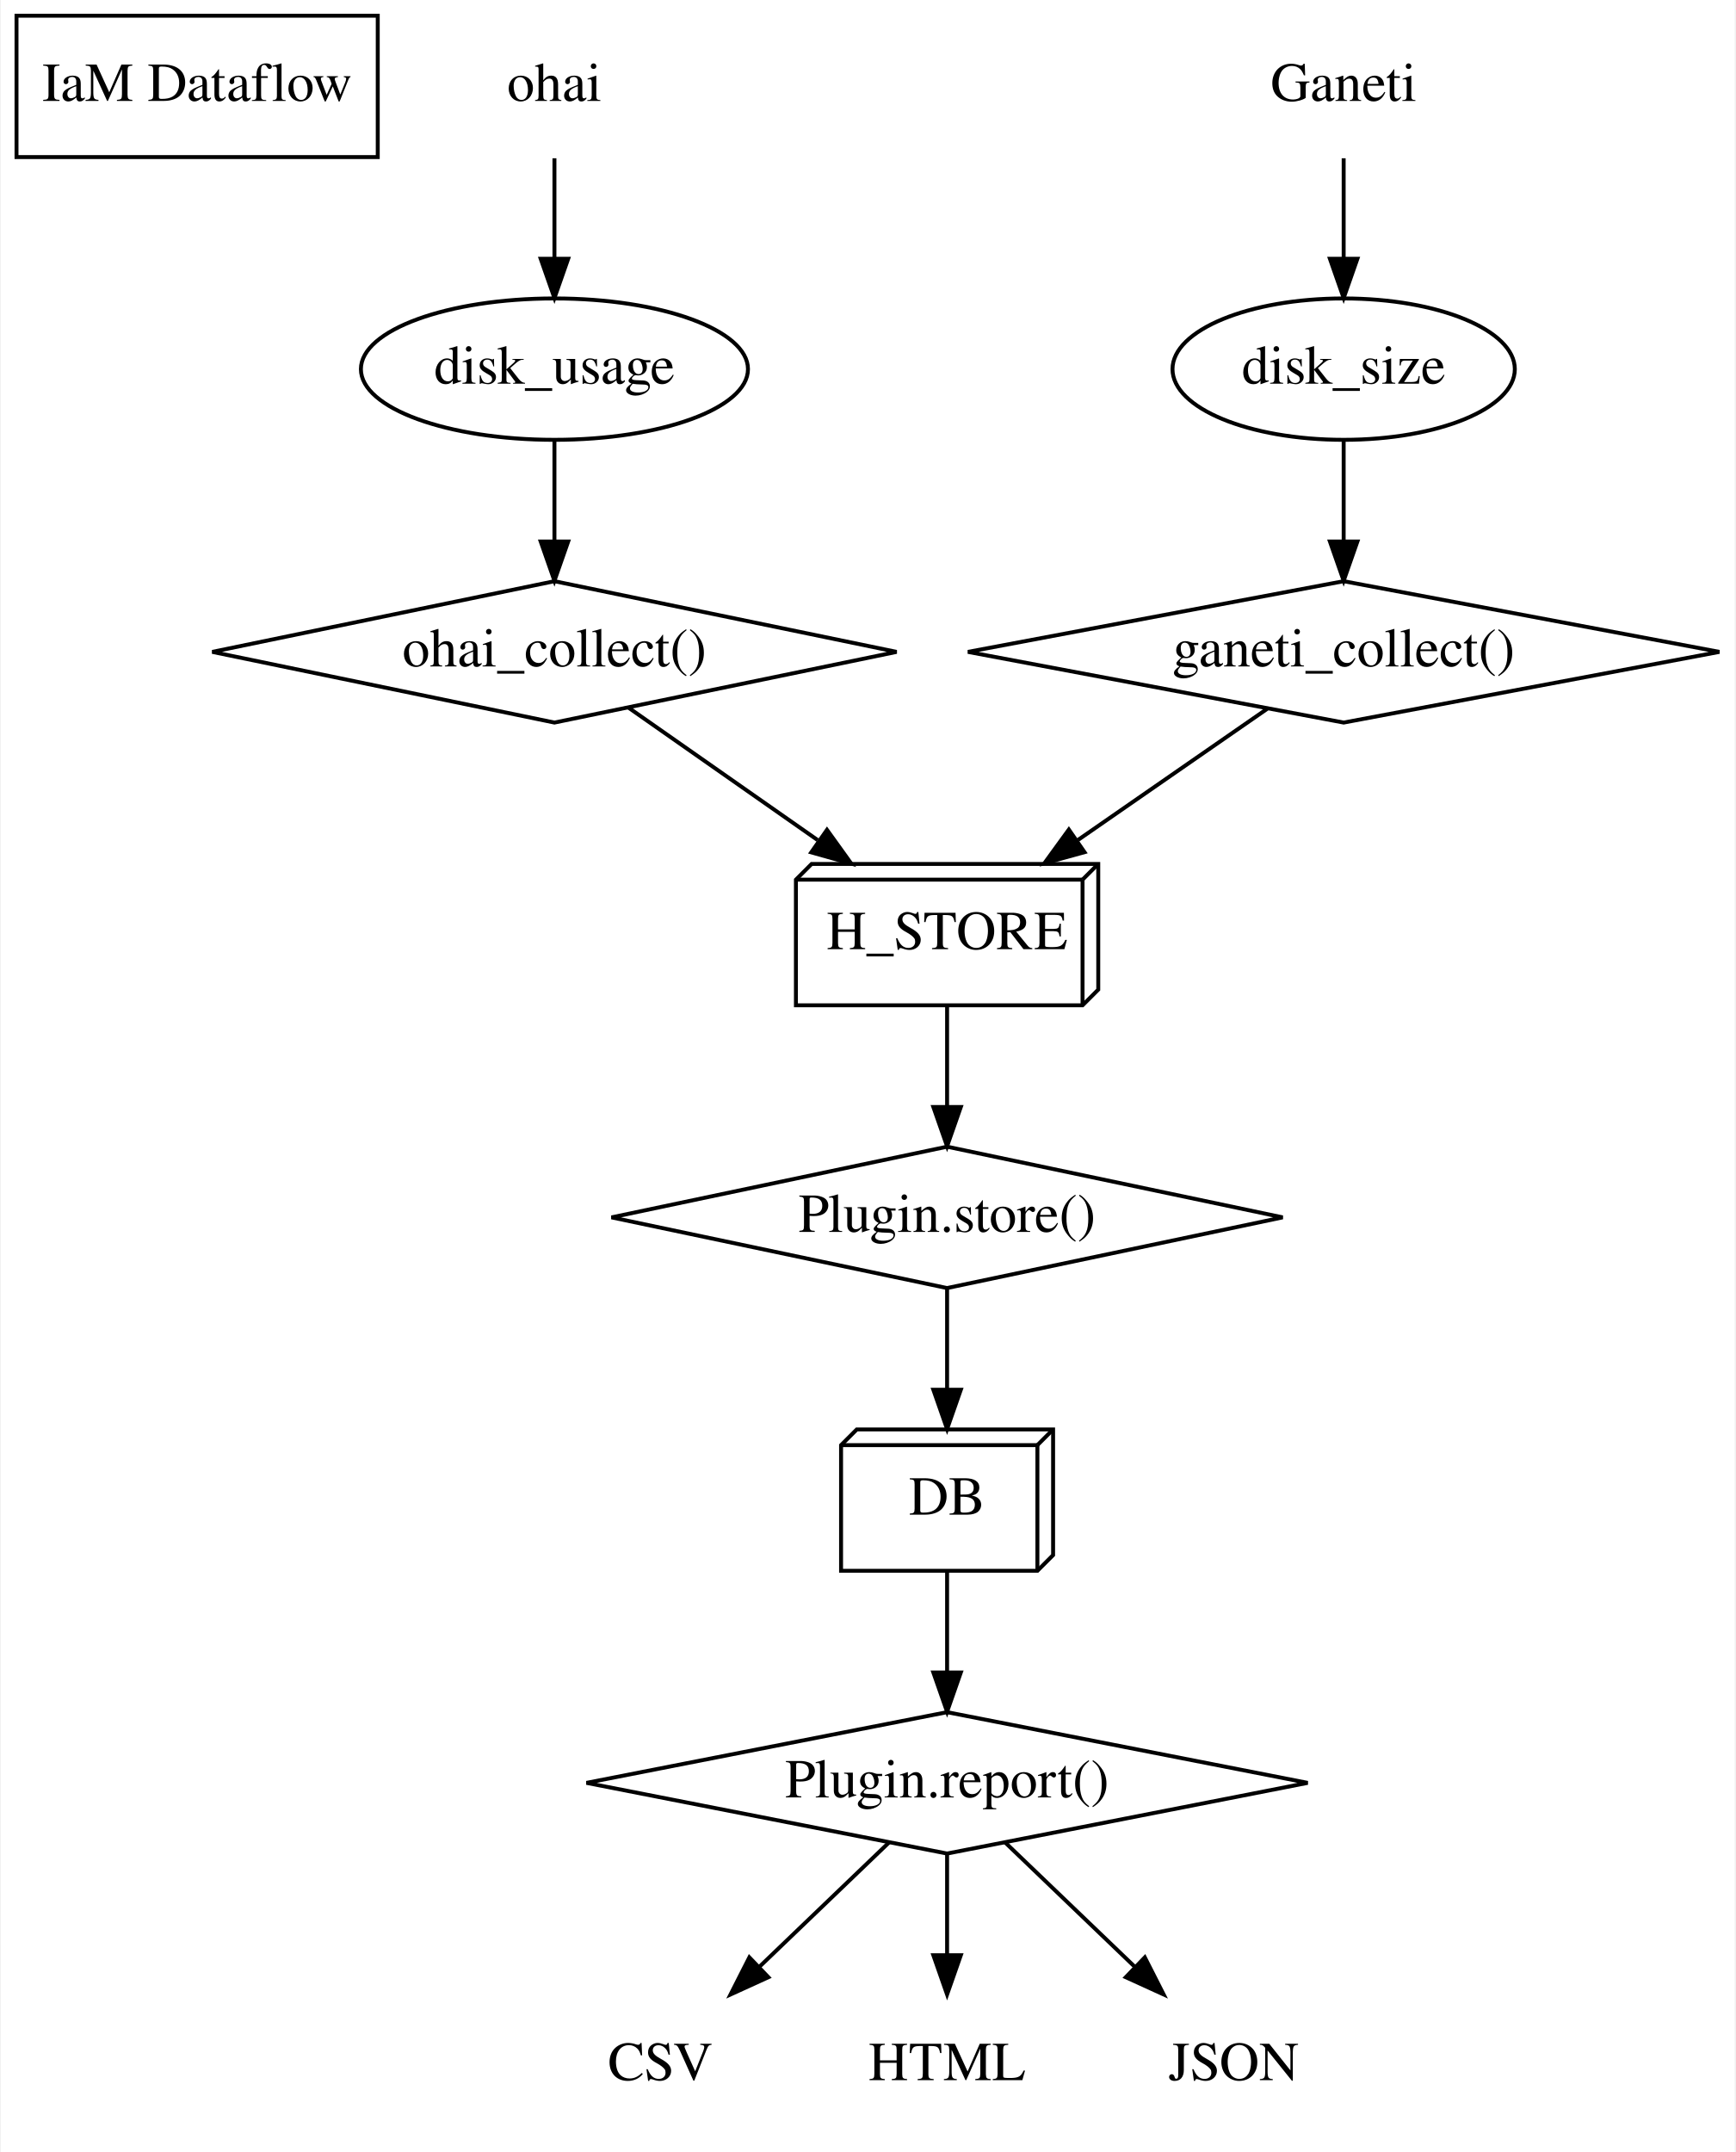
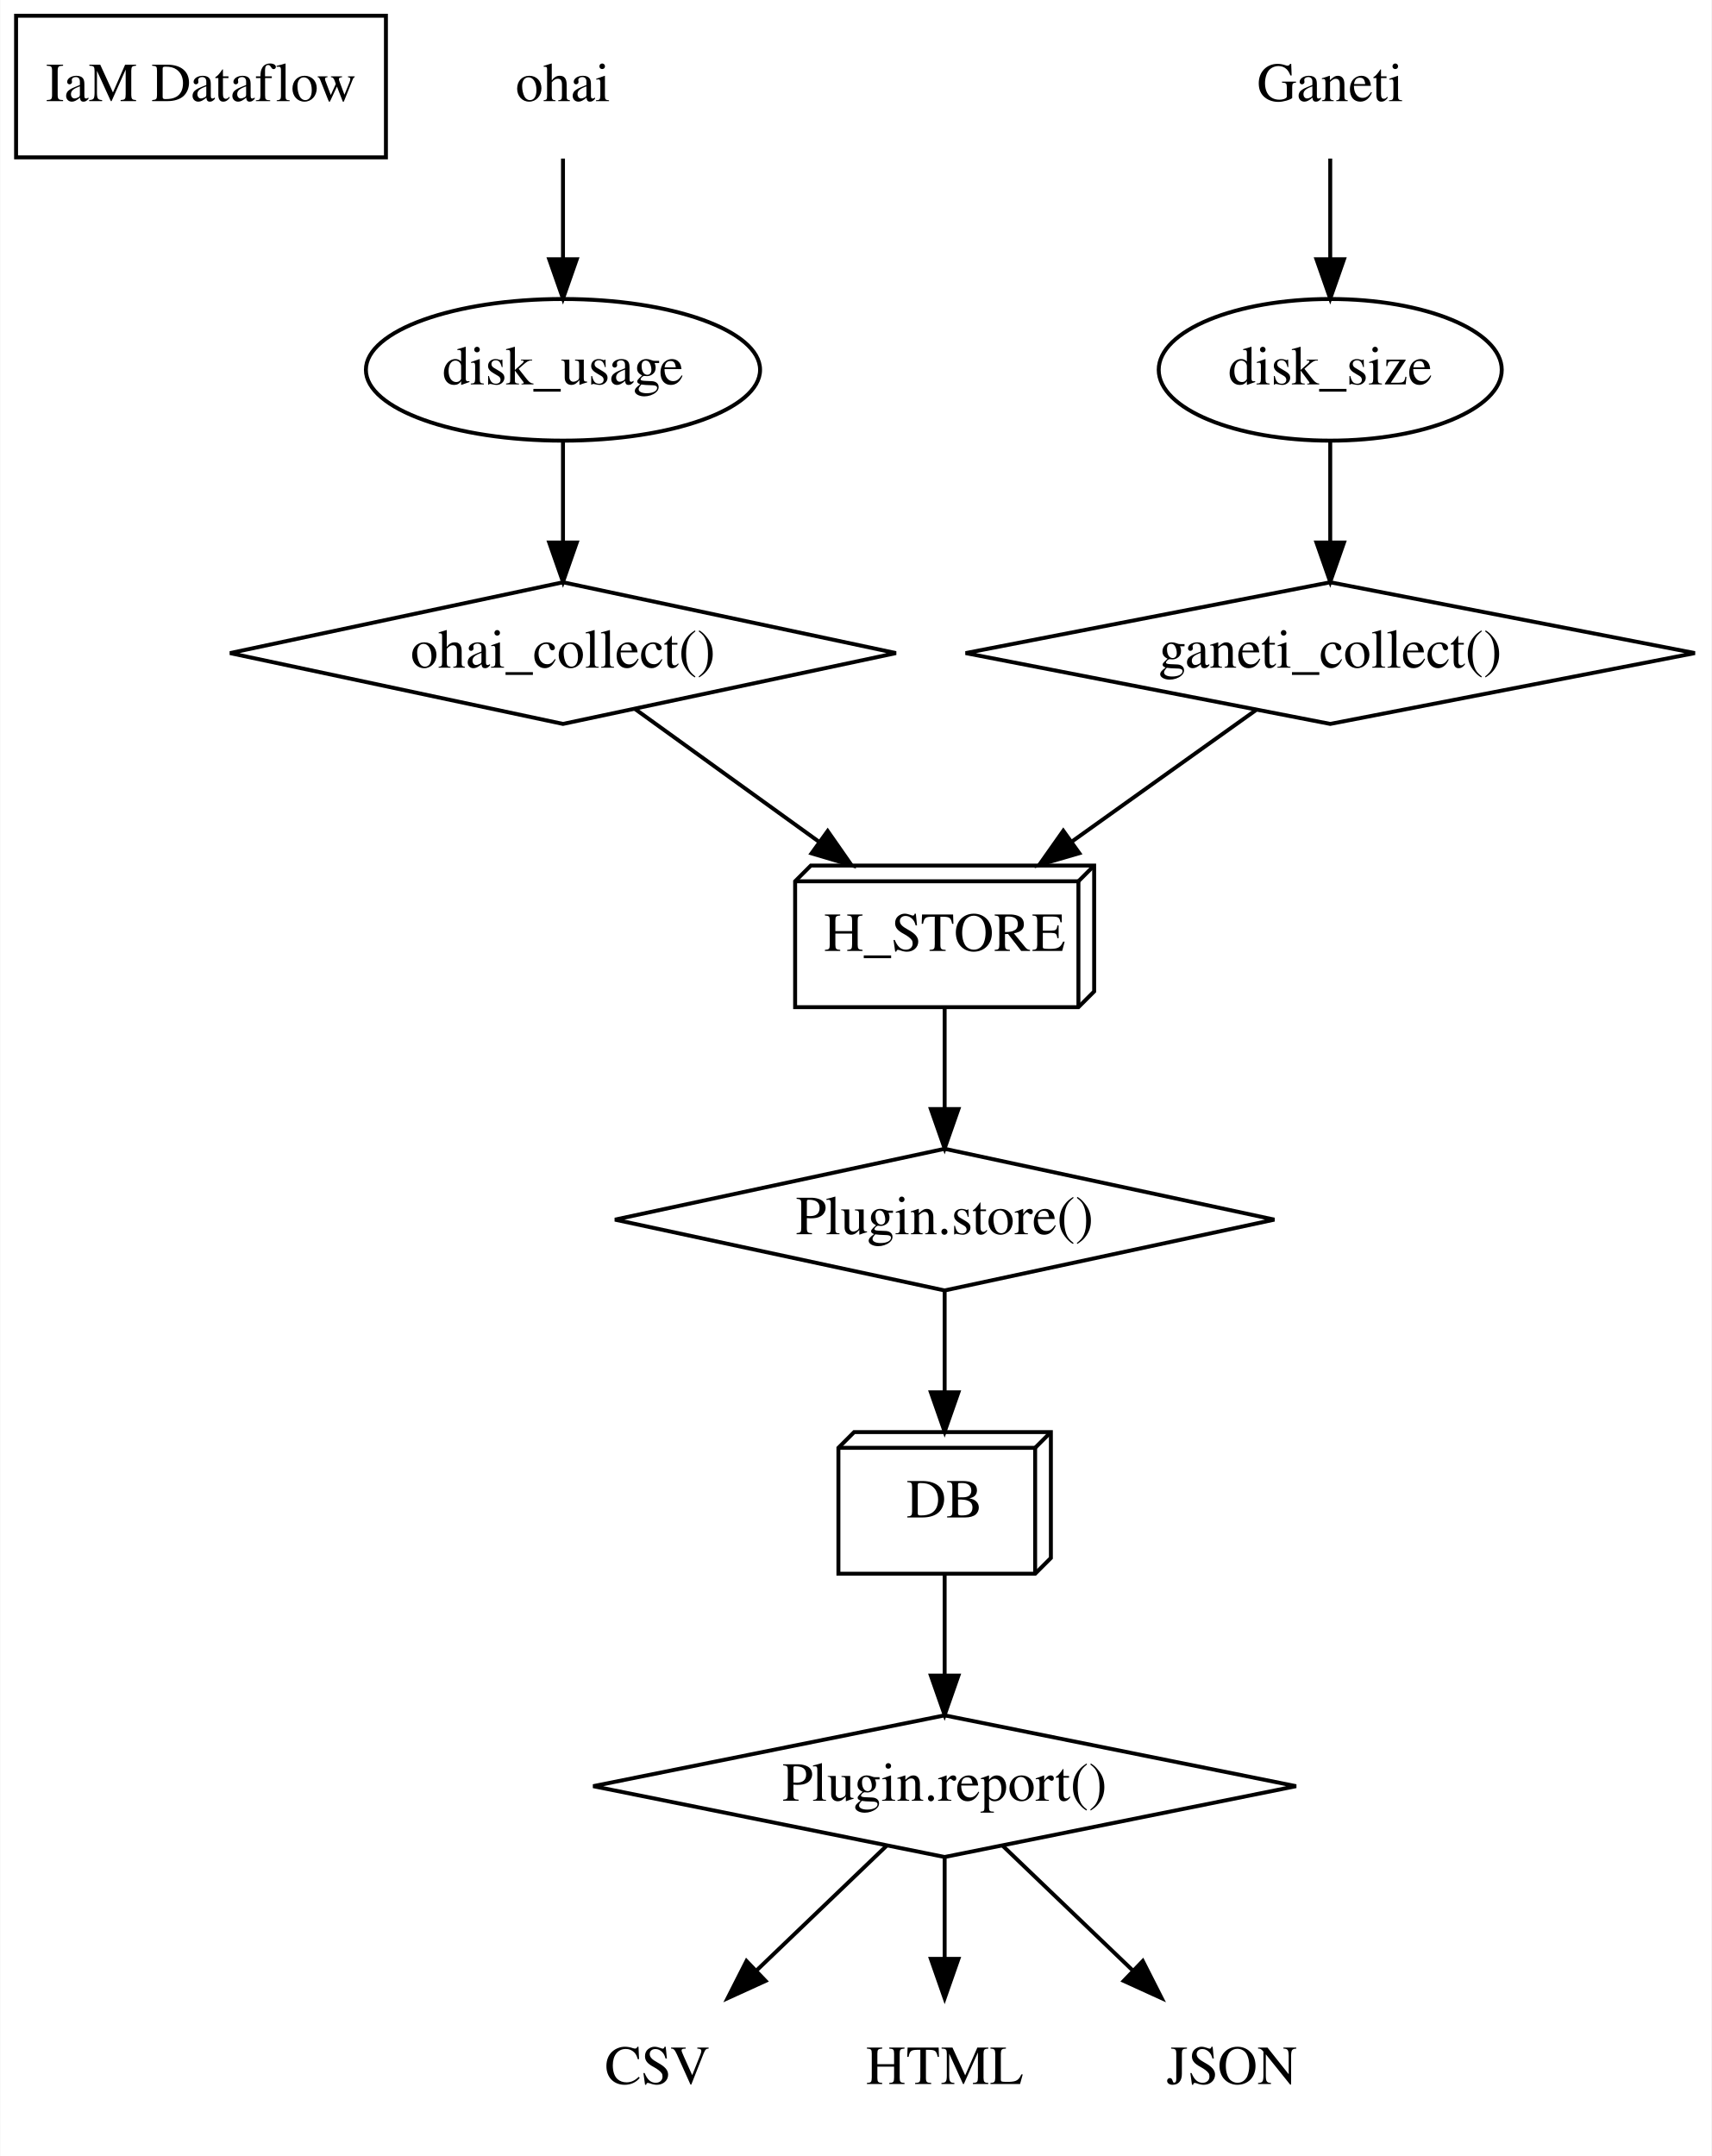
- <svg xmlns="http://www.w3.org/2000/svg" xmlns:xlink="http://www.w3.org/1999/xlink" width="442pt" height="548pt" viewBox="0.00 0.00 441.59 548.00">
+ <svg xmlns="http://www.w3.org/2000/svg" xmlns:xlink="http://www.w3.org/1999/xlink" width="435pt" height="548pt" viewBox="0.00 0.00 434.83 548.00">
  <g id="graph0" class="graph" transform="scale(1 1) rotate(0) translate(4 544)">
-     <polygon fill="white" stroke="none" points="-4,4 -4,-544 437.592,-544 437.592,4 -4,4" />
+     <polygon fill="white" stroke="none" points="-4,4 -4,-544 430.835,-544 430.835,4 -4,4" />
    <g id="node1" class="node">
-       <polygon fill="none" stroke="black" points="92,-540 0,-540 0,-504 92,-504 92,-540" />
-       <text text-anchor="middle" x="46" y="-518.3" font-family="Times,serif" font-size="14.00">IaM Dataflow</text>
+       <polygon fill="none" stroke="black" points="94,-540 -7.10543e-15,-540 -7.10543e-15,-504 94,-504 94,-540" />
+       <text text-anchor="middle" x="47" y="-518.3" font-family="Times,serif" font-size="14.00">IaM Dataflow</text>
    </g>
    <g id="node2" class="node">
      <g id="a_node2">
        <a xlink:title="External API Call">
-           <text text-anchor="middle" x="137" y="-518.3" font-family="Times,serif" font-size="14.00">ohai</text>
+           <text text-anchor="middle" x="139" y="-518.3" font-family="Times,serif" font-size="14.00">ohai</text>
        </a>
      </g>
    </g>
    <g id="node3" class="node">
      <g id="a_node3">
        <a xlink:title="API return field">
-           <ellipse fill="none" stroke="black" cx="137" cy="-450" rx="49.291" ry="18" />
-           <text text-anchor="middle" x="137" y="-446.3" font-family="Times,serif" font-size="14.00">disk_usage</text>
+           <ellipse fill="none" stroke="black" cx="139" cy="-450" rx="50.091" ry="18" />
+           <text text-anchor="middle" x="139" y="-446.3" font-family="Times,serif" font-size="14.00">disk_usage</text>
        </a>
      </g>
    </g>
    <g id="edge1" class="edge">
-       <path fill="none" stroke="black" d="M137,-503.697C137,-495.983 137,-486.712 137,-478.112" />
-       <polygon fill="black" stroke="black" points="140.5,-478.104 137,-468.104 133.5,-478.104 140.5,-478.104" />
+       <path fill="none" stroke="black" d="M139,-503.697C139,-495.983 139,-486.712 139,-478.112" />
+       <polygon fill="black" stroke="black" points="142.5,-478.104 139,-468.104 135.5,-478.104 142.5,-478.104" />
    </g>
    <g id="node4" class="node">
      <g id="a_node4">
        <a xlink:title="Plugin method for recording data in the database.">
-           <polygon fill="none" stroke="black" points="137,-396 49.86,-378 137,-360 224.14,-378 137,-396" />
-           <text text-anchor="middle" x="137" y="-374.3" font-family="Times,serif" font-size="14.00">ohai_collect()</text>
+           <polygon fill="none" stroke="black" points="139,-396 54.375,-378 139,-360 223.625,-378 139,-396" />
+           <text text-anchor="middle" x="139" y="-374.3" font-family="Times,serif" font-size="14.00">ohai_collect()</text>
        </a>
      </g>
    </g>
    <g id="edge2" class="edge">
-       <path fill="none" stroke="black" d="M137,-431.697C137,-423.983 137,-414.712 137,-406.112" />
-       <polygon fill="black" stroke="black" points="140.5,-406.104 137,-396.104 133.5,-406.104 140.5,-406.104" />
+       <path fill="none" stroke="black" d="M139,-431.697C139,-423.983 139,-414.712 139,-406.112" />
+       <polygon fill="black" stroke="black" points="142.5,-406.104 139,-396.104 135.5,-406.104 142.5,-406.104" />
    </g>
    <g id="node5" class="node">
      <g id="a_node5">
        <a xlink:title="Postgres Key:Value Store">
-           <polygon fill="none" stroke="black" points="275.5,-324 202.5,-324 198.5,-320 198.5,-288 271.5,-288 275.5,-292 275.5,-324" />
-           <polyline fill="none" stroke="black" points="271.5,-320 198.5,-320 " />
-           <polyline fill="none" stroke="black" points="271.5,-320 271.5,-288 " />
-           <polyline fill="none" stroke="black" points="271.5,-320 275.5,-324 " />
-           <text text-anchor="middle" x="237" y="-302.3" font-family="Times,serif" font-size="14.00">H_STORE</text>
+           <polygon fill="none" stroke="black" points="274,-324 202,-324 198,-320 198,-288 270,-288 274,-292 274,-324" />
+           <polyline fill="none" stroke="black" points="270,-320 198,-320 " />
+           <polyline fill="none" stroke="black" points="270,-320 270,-288 " />
+           <polyline fill="none" stroke="black" points="270,-320 274,-324 " />
+           <text text-anchor="middle" x="236" y="-302.3" font-family="Times,serif" font-size="14.00">H_STORE</text>
        </a>
      </g>
    </g>
    <g id="edge3" class="edge">
-       <path fill="none" stroke="black" d="M155.809,-363.834C169.367,-354.343 188.018,-341.288 204.025,-330.082" />
-       <polygon fill="black" stroke="black" points="206.412,-332.684 212.597,-324.082 202.398,-326.949 206.412,-332.684" />
+       <path fill="none" stroke="black" d="M157.245,-363.834C170.396,-354.343 188.487,-341.288 204.015,-330.082" />
+       <polygon fill="black" stroke="black" points="206.268,-332.772 212.329,-324.082 202.172,-327.096 206.268,-332.772" />
    </g>
    <g id="node9" class="node">
      <g id="a_node9">
        <a xlink:title="Plugin method for recording data in the database.">
-           <polygon fill="none" stroke="black" points="237,-252 151.537,-234 237,-216 322.463,-234 237,-252" />
-           <text text-anchor="middle" x="237" y="-230.3" font-family="Times,serif" font-size="14.00">Plugin.store()</text>
+           <polygon fill="none" stroke="black" points="236,-252 152.213,-234 236,-216 319.787,-234 236,-252" />
+           <text text-anchor="middle" x="236" y="-230.3" font-family="Times,serif" font-size="14.00">Plugin.store()</text>
        </a>
      </g>
    </g>
    <g id="edge7" class="edge">
-       <path fill="none" stroke="black" d="M237,-287.697C237,-279.983 237,-270.712 237,-262.112" />
-       <polygon fill="black" stroke="black" points="240.5,-262.104 237,-252.104 233.5,-262.104 240.5,-262.104" />
+       <path fill="none" stroke="black" d="M236,-287.697C236,-279.983 236,-270.712 236,-262.112" />
+       <polygon fill="black" stroke="black" points="239.5,-262.104 236,-252.104 232.5,-262.104 239.5,-262.104" />
    </g>
    <g id="node6" class="node">
      <g id="a_node6">
        <a xlink:title="External API Call">
-           <text text-anchor="middle" x="338" y="-518.3" font-family="Times,serif" font-size="14.00">Ganeti</text>
+           <text text-anchor="middle" x="334" y="-518.3" font-family="Times,serif" font-size="14.00">Ganeti</text>
        </a>
      </g>
    </g>
    <g id="node7" class="node">
      <g id="a_node7">
        <a xlink:title="API return field">
-           <ellipse fill="none" stroke="black" cx="338" cy="-450" rx="43.592" ry="18" />
-           <text text-anchor="middle" x="338" y="-446.3" font-family="Times,serif" font-size="14.00">disk_size</text>
+           <ellipse fill="none" stroke="black" cx="334" cy="-450" rx="43.592" ry="18" />
+           <text text-anchor="middle" x="334" y="-446.3" font-family="Times,serif" font-size="14.00">disk_size</text>
        </a>
      </g>
    </g>
    <g id="edge4" class="edge">
-       <path fill="none" stroke="black" d="M338,-503.697C338,-495.983 338,-486.712 338,-478.112" />
-       <polygon fill="black" stroke="black" points="341.5,-478.104 338,-468.104 334.5,-478.104 341.5,-478.104" />
+       <path fill="none" stroke="black" d="M334,-503.697C334,-495.983 334,-486.712 334,-478.112" />
+       <polygon fill="black" stroke="black" points="337.5,-478.104 334,-468.104 330.5,-478.104 337.5,-478.104" />
    </g>
    <g id="node8" class="node">
      <g id="a_node8">
        <a xlink:title="Plugin method for reporting data from the database to the user.">
-           <polygon fill="none" stroke="black" points="338,-396 242.315,-378 338,-360 433.685,-378 338,-396" />
-           <text text-anchor="middle" x="338" y="-374.3" font-family="Times,serif" font-size="14.00">ganeti_collect()</text>
+           <polygon fill="none" stroke="black" points="334,-396 241.33,-378 334,-360 426.67,-378 334,-396" />
+           <text text-anchor="middle" x="334" y="-374.3" font-family="Times,serif" font-size="14.00">ganeti_collect()</text>
        </a>
      </g>
    </g>
    <g id="edge5" class="edge">
-       <path fill="none" stroke="black" d="M338,-431.697C338,-423.983 338,-414.712 338,-406.112" />
-       <polygon fill="black" stroke="black" points="341.5,-406.104 338,-396.104 334.5,-406.104 341.5,-406.104" />
+       <path fill="none" stroke="black" d="M334,-431.697C334,-423.983 334,-414.712 334,-406.112" />
+       <polygon fill="black" stroke="black" points="337.5,-406.104 334,-396.104 330.5,-406.104 337.5,-406.104" />
    </g>
    <g id="edge6" class="edge">
-       <path fill="none" stroke="black" d="M318.526,-363.503C304.887,-354.05 286.318,-341.181 270.346,-330.111" />
-       <polygon fill="black" stroke="black" points="272.001,-327 261.788,-324.18 268.013,-332.753 272.001,-327" />
+       <path fill="none" stroke="black" d="M315.105,-363.503C301.87,-354.05 283.853,-341.181 268.356,-330.111" />
+       <polygon fill="black" stroke="black" points="270.224,-327.144 260.052,-324.18 266.155,-332.84 270.224,-327.144" />
    </g>
    <g id="node10" class="node">
      <g id="a_node10">
        <a xlink:title="Postgres Backed Database">
-           <polygon fill="none" stroke="black" points="264,-180 214,-180 210,-176 210,-144 260,-144 264,-148 264,-180" />
-           <polyline fill="none" stroke="black" points="260,-176 210,-176 " />
-           <polyline fill="none" stroke="black" points="260,-176 260,-144 " />
-           <polyline fill="none" stroke="black" points="260,-176 264,-180 " />
-           <text text-anchor="middle" x="237" y="-158.3" font-family="Times,serif" font-size="14.00">DB</text>
+           <polygon fill="none" stroke="black" points="263,-180 213,-180 209,-176 209,-144 259,-144 263,-148 263,-180" />
+           <polyline fill="none" stroke="black" points="259,-176 209,-176 " />
+           <polyline fill="none" stroke="black" points="259,-176 259,-144 " />
+           <polyline fill="none" stroke="black" points="259,-176 263,-180 " />
+           <text text-anchor="middle" x="236" y="-158.3" font-family="Times,serif" font-size="14.00">DB</text>
        </a>
      </g>
    </g>
    <g id="edge8" class="edge">
-       <path fill="none" stroke="black" d="M237,-215.697C237,-207.983 237,-198.712 237,-190.112" />
-       <polygon fill="black" stroke="black" points="240.5,-190.104 237,-180.104 233.5,-190.104 240.5,-190.104" />
+       <path fill="none" stroke="black" d="M236,-215.697C236,-207.983 236,-198.712 236,-190.112" />
+       <polygon fill="black" stroke="black" points="239.5,-190.104 236,-180.104 232.5,-190.104 239.5,-190.104" />
    </g>
    <g id="node11" class="node">
      <g id="a_node11">
        <a xlink:title="Plugin method for reporting data from the database to the user.">
-           <polygon fill="none" stroke="black" points="237,-108 145.168,-90 237,-72 328.832,-90 237,-108" />
-           <text text-anchor="middle" x="237" y="-86.3" font-family="Times,serif" font-size="14.00">Plugin.report()</text>
+           <polygon fill="none" stroke="black" points="236,-108 146.683,-90 236,-72 325.317,-90 236,-108" />
+           <text text-anchor="middle" x="236" y="-86.3" font-family="Times,serif" font-size="14.00">Plugin.report()</text>
        </a>
      </g>
    </g>
    <g id="edge9" class="edge">
-       <path fill="none" stroke="black" d="M237,-143.697C237,-135.983 237,-126.712 237,-118.112" />
-       <polygon fill="black" stroke="black" points="240.5,-118.104 237,-108.104 233.5,-118.104 240.5,-118.104" />
+       <path fill="none" stroke="black" d="M236,-143.697C236,-135.983 236,-126.712 236,-118.112" />
+       <polygon fill="black" stroke="black" points="239.5,-118.104 236,-108.104 232.5,-118.104 239.5,-118.104" />
    </g>
    <g id="node12" class="node">
      <g id="a_node12">
        <a xlink:title="Output Format">
-           <text text-anchor="middle" x="164" y="-14.3" font-family="Times,serif" font-size="14.00">CSV</text>
+           <text text-anchor="middle" x="163" y="-14.3" font-family="Times,serif" font-size="14.00">CSV</text>
        </a>
      </g>
    </g>
    <g id="edge10" class="edge">
-       <path fill="none" stroke="black" d="M222.227,-74.835C212.749,-65.746 200.198,-53.711 189.176,-43.141" />
-       <polygon fill="black" stroke="black" points="191.486,-40.508 181.846,-36.113 186.642,-45.56 191.486,-40.508" />
+       <path fill="none" stroke="black" d="M221.227,-74.835C211.749,-65.746 199.198,-53.711 188.176,-43.141" />
+       <polygon fill="black" stroke="black" points="190.486,-40.508 180.846,-36.113 185.642,-45.56 190.486,-40.508" />
    </g>
    <g id="node13" class="node">
      <g id="a_node13">
        <a xlink:title="Output Format">
-           <text text-anchor="middle" x="237" y="-14.3" font-family="Times,serif" font-size="14.00">HTML</text>
+           <text text-anchor="middle" x="236" y="-14.3" font-family="Times,serif" font-size="14.00">HTML</text>
        </a>
      </g>
    </g>
    <g id="edge11" class="edge">
-       <path fill="none" stroke="black" d="M237,-71.697C237,-63.983 237,-54.712 237,-46.112" />
-       <polygon fill="black" stroke="black" points="240.5,-46.104 237,-36.104 233.5,-46.104 240.5,-46.104" />
+       <path fill="none" stroke="black" d="M236,-71.697C236,-63.983 236,-54.712 236,-46.112" />
+       <polygon fill="black" stroke="black" points="239.5,-46.104 236,-36.104 232.5,-46.104 239.5,-46.104" />
    </g>
    <g id="node14" class="node">
      <g id="a_node14">
        <a xlink:title="Output Format">
-           <text text-anchor="middle" x="310" y="-14.3" font-family="Times,serif" font-size="14.00">JSON</text>
+           <text text-anchor="middle" x="309" y="-14.3" font-family="Times,serif" font-size="14.00">JSON</text>
        </a>
      </g>
    </g>
    <g id="edge12" class="edge">
-       <path fill="none" stroke="black" d="M251.773,-74.835C261.251,-65.746 273.802,-53.711 284.824,-43.141" />
-       <polygon fill="black" stroke="black" points="287.358,-45.56 292.154,-36.113 282.514,-40.508 287.358,-45.56" />
+       <path fill="none" stroke="black" d="M250.773,-74.835C260.251,-65.746 272.802,-53.711 283.824,-43.141" />
+       <polygon fill="black" stroke="black" points="286.358,-45.56 291.154,-36.113 281.514,-40.508 286.358,-45.56" />
    </g>
  </g>
</svg>
